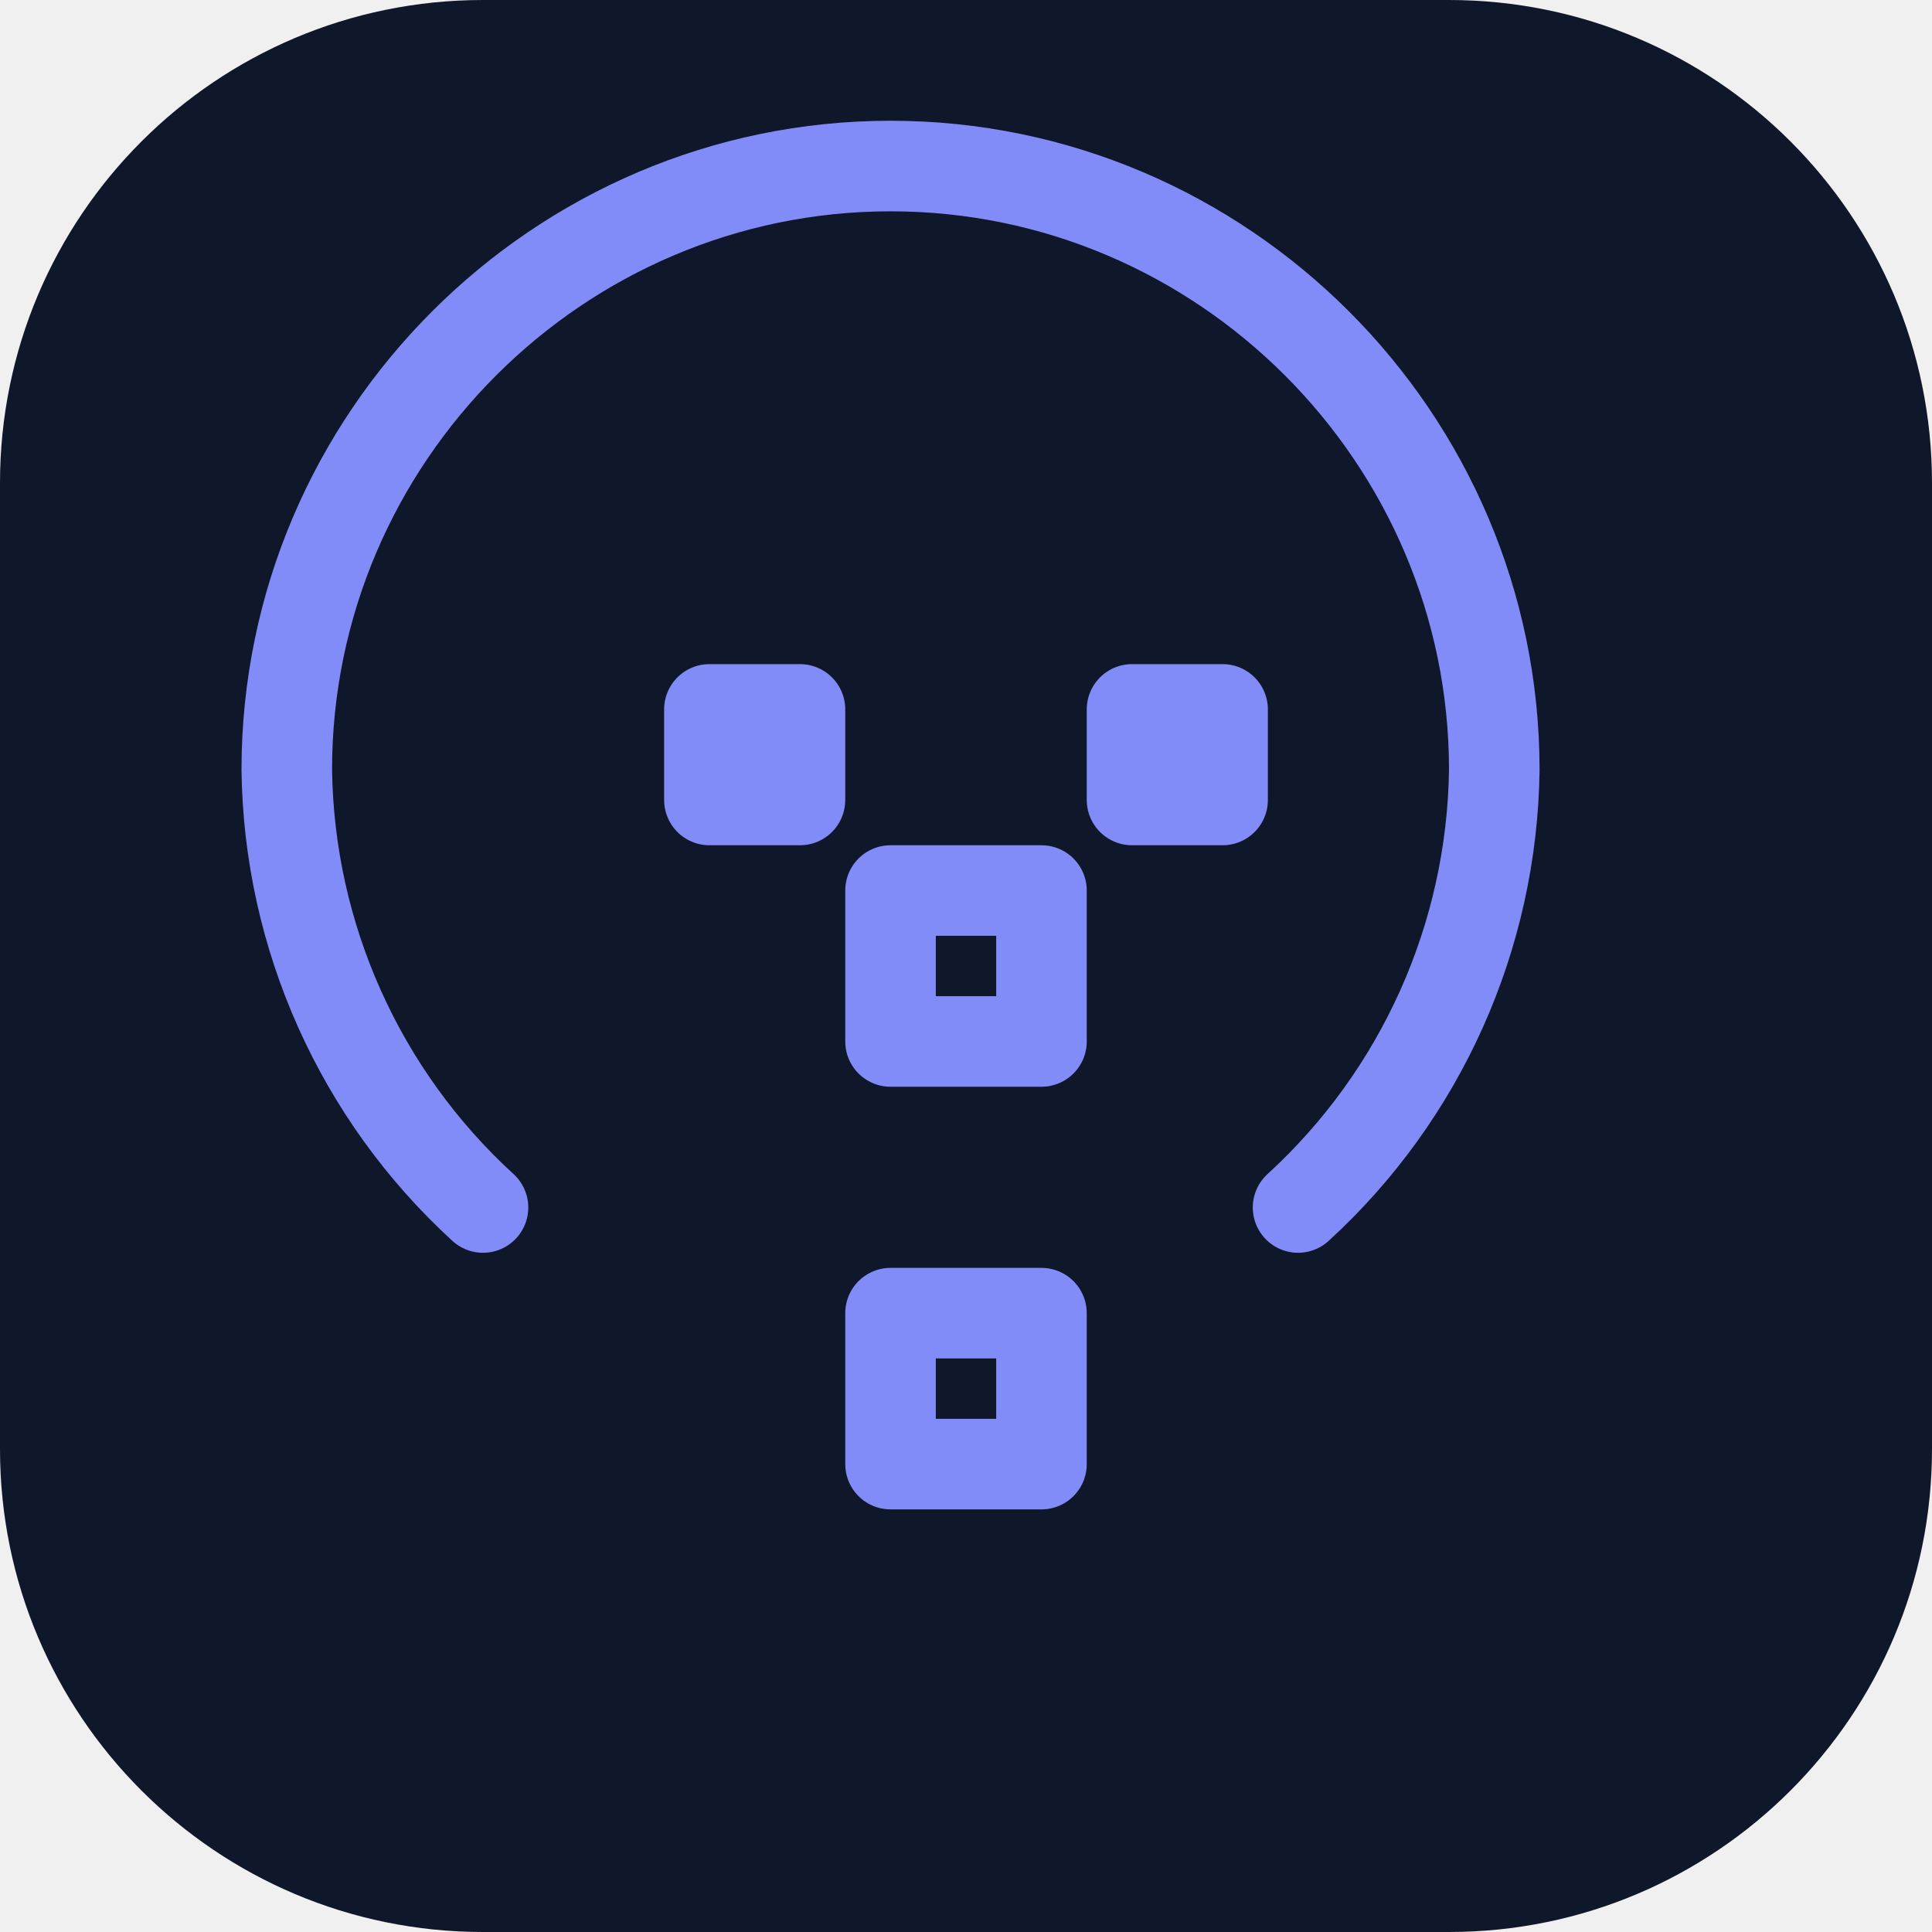
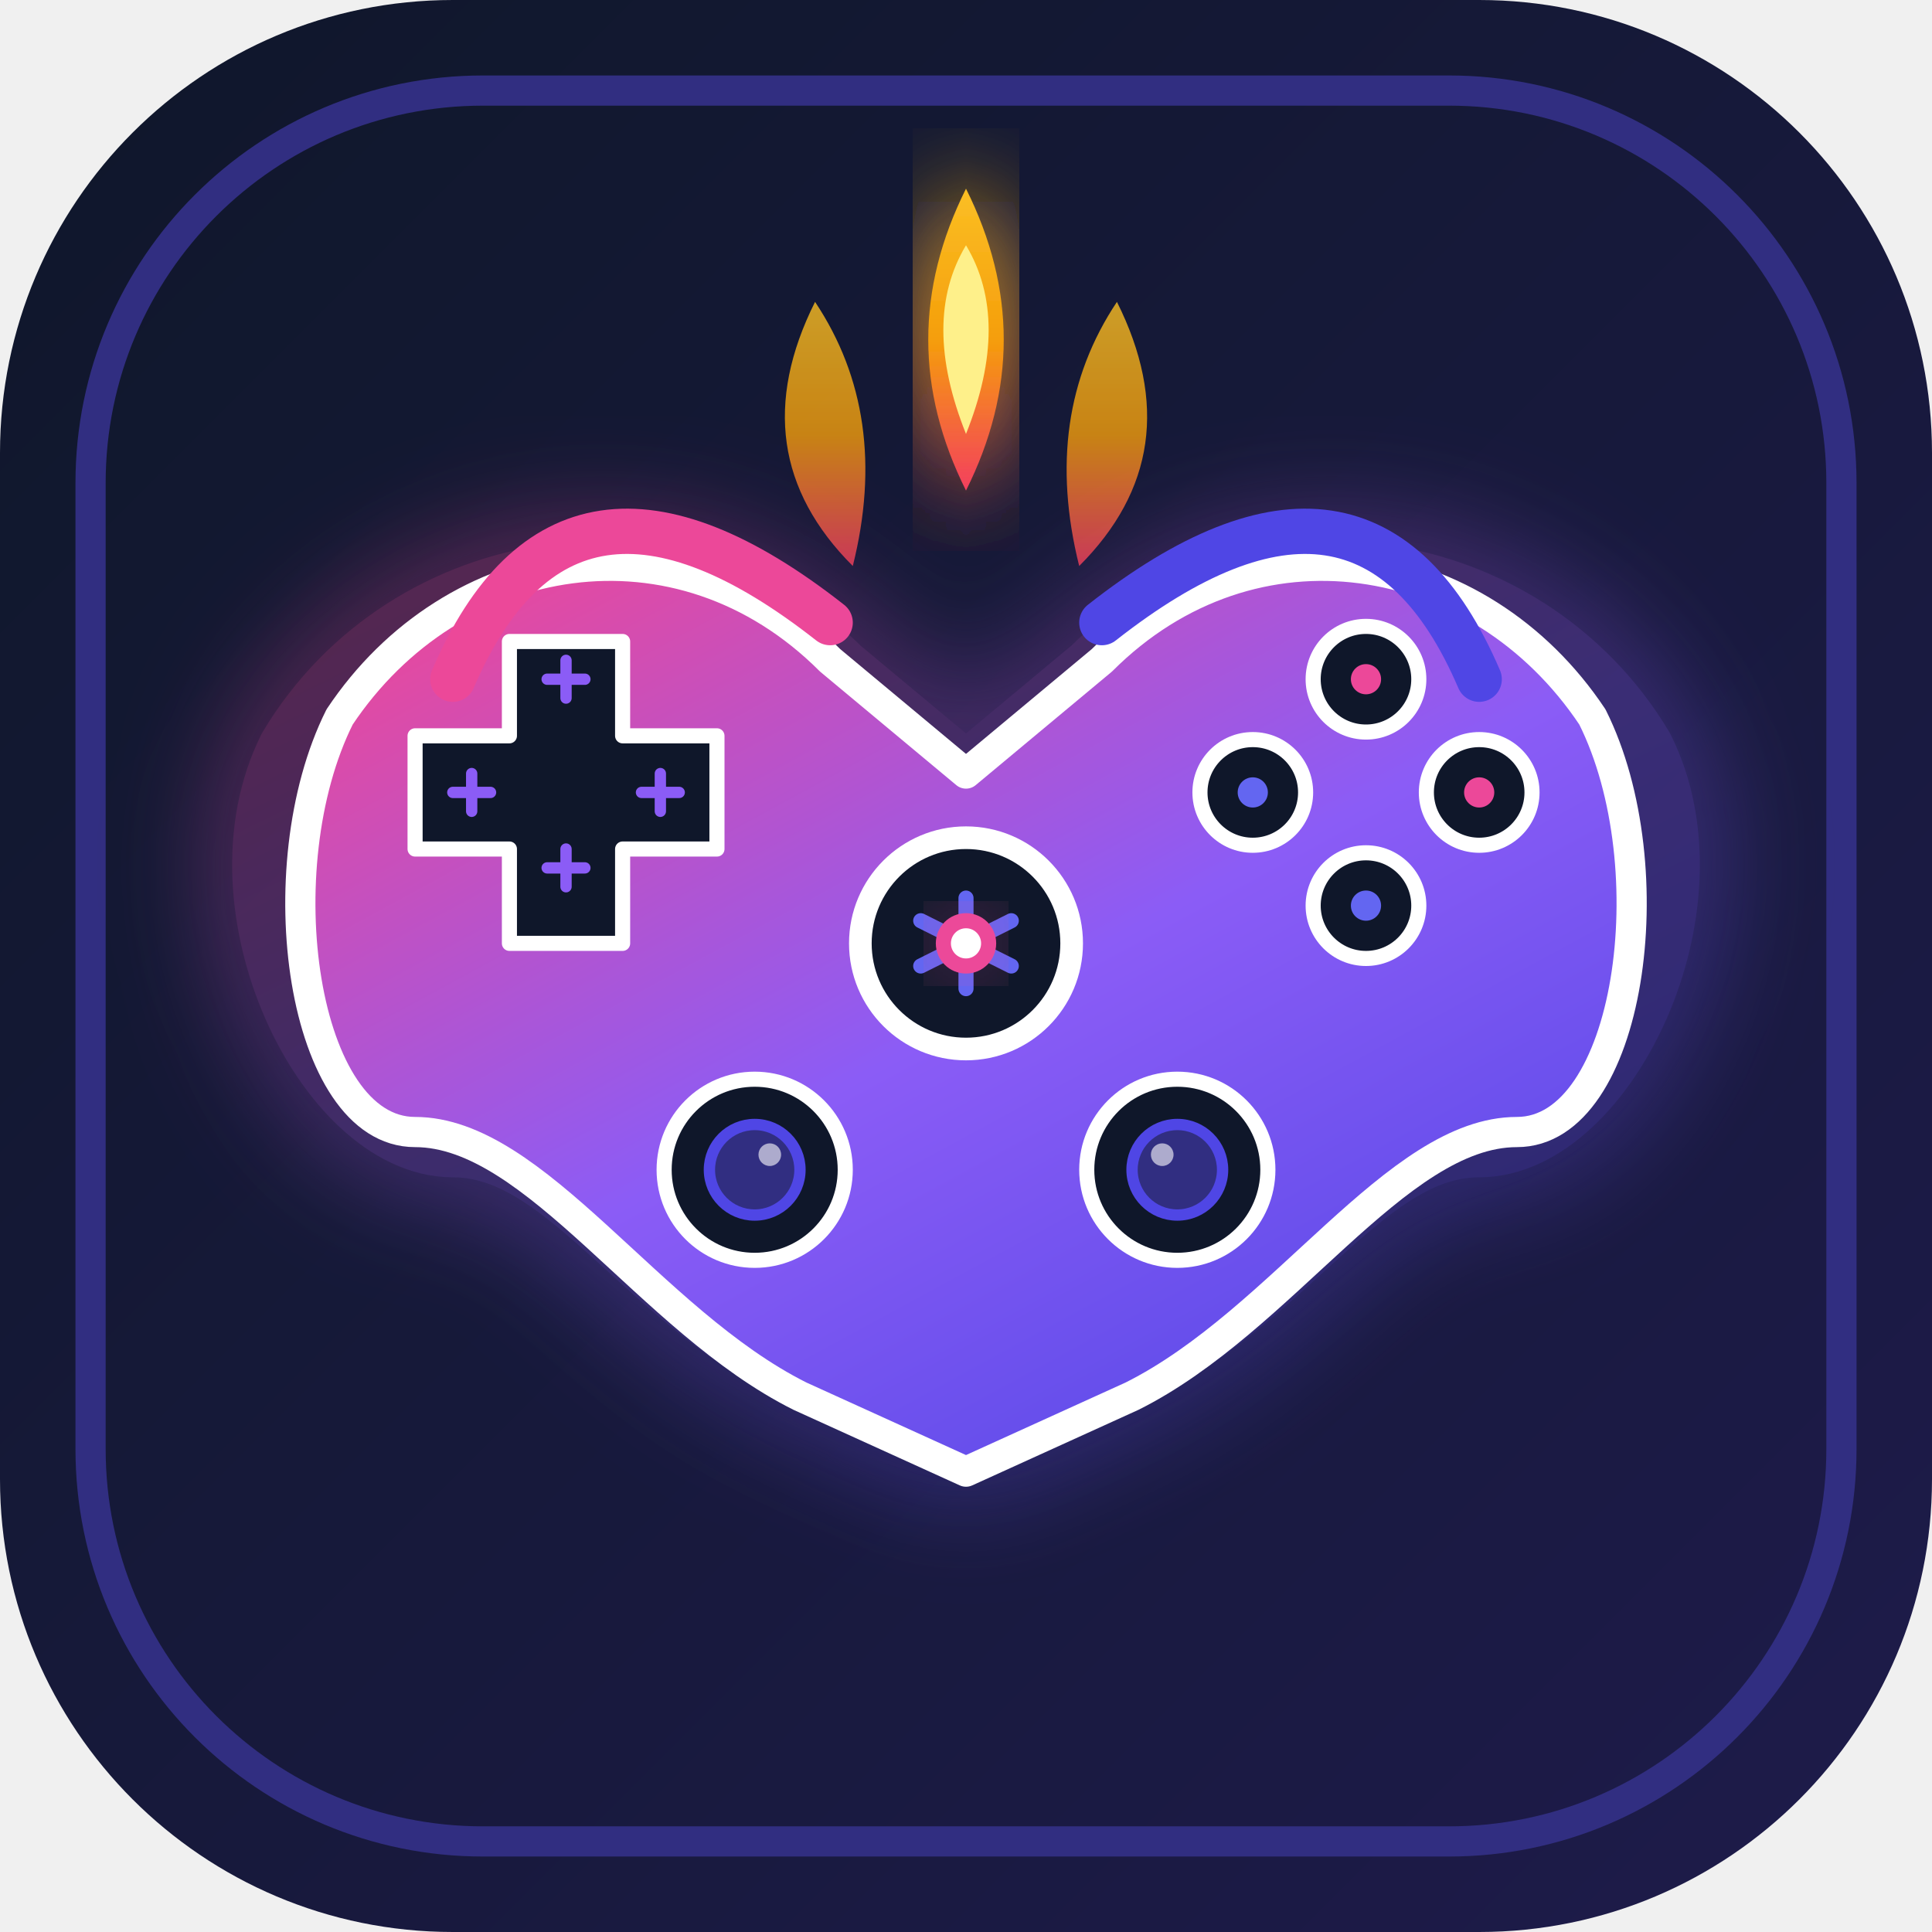
<svg xmlns="http://www.w3.org/2000/svg" width="512" height="512" viewBox="0 0 512 512">
-   <rect width="512" height="512" fill="#0f172a" rx="128" />
-   <g fill="none" stroke="#818cf8" stroke-linecap="round" stroke-linejoin="round" stroke-width="24">
-     <path d="M128 320a160 160 0 0 1-52-116c0-88 72-160 160-160s160 72 160 160a160 160 0 0 1-52 116" />
-     <path d="M236 236h40v40h-40z" />
-     <path d="M188 188h24v24h-24z" />
-     <path d="M300 188h24v24h-24z" />
-     <path d="M276 348h-40v40h40z" />
+   <defs>
+     <linearGradient id="bgGlow" x1="0%" y1="0%" x2="100%" y2="100%">
+       <stop offset="0%" stop-color="#0f172a" />
+       <stop offset="100%" stop-color="#1e1b4b" />
+     </linearGradient>
+     <linearGradient id="neonGradient" x1="10%" y1="0%" x2="90%" y2="100%">
+       <stop offset="0%" stop-color="#ec4899" />
+       <stop offset="50%" stop-color="#8b5cf6" />
+       <stop offset="100%" stop-color="#4f46e5" />
+     </linearGradient>
+     <linearGradient id="fireGradient" x1="0%" y1="100%" x2="0%" y2="0%">
+       <stop offset="0%" stop-color="#f43f5e" />
+       <stop offset="50%" stop-color="#f59e0b" />
+       <stop offset="100%" stop-color="#fbbf24" />
+     </linearGradient>
+     <filter id="neonBlur" x="-20%" y="-20%" width="140%" height="140%">
+       <feGaussianBlur stdDeviation="15" result="blur" />
+       <feMerge>
+         <feMergeNode in="blur" />
+         <feMergeNode in="blur" />
+         <feMergeNode in="SourceGraphic" />
+       </feMerge>
+     </filter>
+   </defs>
+   <rect width="512" height="512" fill="url(#bgGlow)" rx="120" />
+   <rect x="24" y="24" width="464" height="464" fill="none" stroke="#312e81" stroke-width="8" rx="104" />
+   <g transform="translate(0, 20)">
+     <path d="M120 280 C90 280 60 220 80 180 C110 130 180 120 220 160 L256 190 L292 160 C332 120 402 130 432 180 C452 220 422 280 392 280 C360 280 340 320 300 340 L256 360 L212 340 C172 320 152 280 120 280 Z" fill="none" stroke="url(#neonGradient)" stroke-width="24" stroke-linejoin="round" stroke-linecap="round" opacity="0.3" filter="url(#neonBlur)" />
+     <path d="M110 280 C80 280 70 210 90 170 C120 125 180 115 220 155 L256 185 L292 155 C332 115 392 125 422 170 C442 210 432 280 402 280 C370 280 340 330 300 350 L256 370 L212 350 C172 330 142 280 110 280 Z" fill="url(#neonGradient)" stroke="#ffffff" stroke-width="8" stroke-linejoin="round" />
+     <g transform="translate(256, 110)">
+       <path d="M0 0 Q20 -40 0 -80 Q-20 -40 0 0" fill="url(#fireGradient)" filter="url(#neonBlur)" />
+       <path d="M0 -15 Q12 -45 0 -65 Q-12 -45 0 -15" fill="#fef08a" />
+       <path d="M-30 20 Q-60 -10 -40 -50 Q-20 -20 -30 20" fill="url(#fireGradient)" opacity="0.8" />
+       <path d="M30 20 Q60 -10 40 -50 Q20 -20 30 20" fill="url(#fireGradient)" opacity="0.8" />
+     </g>
+     <g transform="translate(150, 190)">
+       <path d="M-15 -40 h30 v25 h25 v30 h-25 v25 h-30 v-25 h-25 v-30 h25 z" fill="#0f172a" stroke="#ffffff" stroke-width="4" stroke-linejoin="round" />
+       <path d="M-5 -30 h10 m-5 -5 v10 M25 -5 v10 m-5 -5 h10 M-5 20 h10 m-5 -5 v10 M-25 -5 v10 m-5 -5 h10" stroke="#8b5cf6" stroke-width="3" stroke-linecap="round" />
+     </g>
+     <g transform="translate(362, 190)">
+       <circle cx="0" cy="-30" r="14" fill="#0f172a" stroke="#ffffff" stroke-width="4" />
+       <circle cx="30" cy="0" r="14" fill="#0f172a" stroke="#ffffff" stroke-width="4" />
+       <circle cx="-30" cy="0" r="14" fill="#0f172a" stroke="#ffffff" stroke-width="4" />
+       <circle cx="0" cy="30" r="14" fill="#0f172a" stroke="#ffffff" stroke-width="4" />
+       <circle cx="0" cy="-30" r="4" fill="#ec4899" />
+       <circle cx="30" cy="0" r="4" fill="#ec4899" />
+       <circle cx="-30" cy="0" r="4" fill="#6366f1" />
+       <circle cx="0" cy="30" r="4" fill="#6366f1" />
+     </g>
+     <g transform="translate(256, 230)">
+       <circle cx="0" cy="0" r="28" fill="#0f172a" stroke="#ffffff" stroke-width="6" />
+       <path d="M-12 -6 L12 6 M-12 6 L12 -6 M0 -12 L0 12" stroke="#6366f1" stroke-width="4" stroke-linecap="round" />
+       <circle cx="0" cy="0" r="8" fill="#ec4899" filter="url(#neonBlur)" />
+       <circle cx="0" cy="0" r="4" fill="#ffffff" />
+     </g>
+     <g transform="translate(200, 290)">
+       <circle cx="0" cy="0" r="24" fill="#0f172a" stroke="#ffffff" stroke-width="4" />
+       <circle cx="0" cy="0" r="12" fill="#312e81" stroke="#4f46e5" stroke-width="3" />
+       <circle cx="4" cy="-4" r="3" fill="#ffffff" opacity="0.6" />
+     </g>
+     <g transform="translate(312, 290)">
+       <circle cx="0" cy="0" r="24" fill="#0f172a" stroke="#ffffff" stroke-width="4" />
+       <circle cx="0" cy="0" r="12" fill="#312e81" stroke="#4f46e5" stroke-width="3" />
+       <circle cx="-4" cy="-4" r="3" fill="#ffffff" opacity="0.6" />
+     </g>
+     <path d="M120 160 Q150 90 220 145" fill="none" stroke="#ec4899" stroke-width="12" stroke-linecap="round" />
+     <path d="M392 160 Q362 90 292 145" fill="none" stroke="#4f46e5" stroke-width="12" stroke-linecap="round" />
  </g>
</svg>
